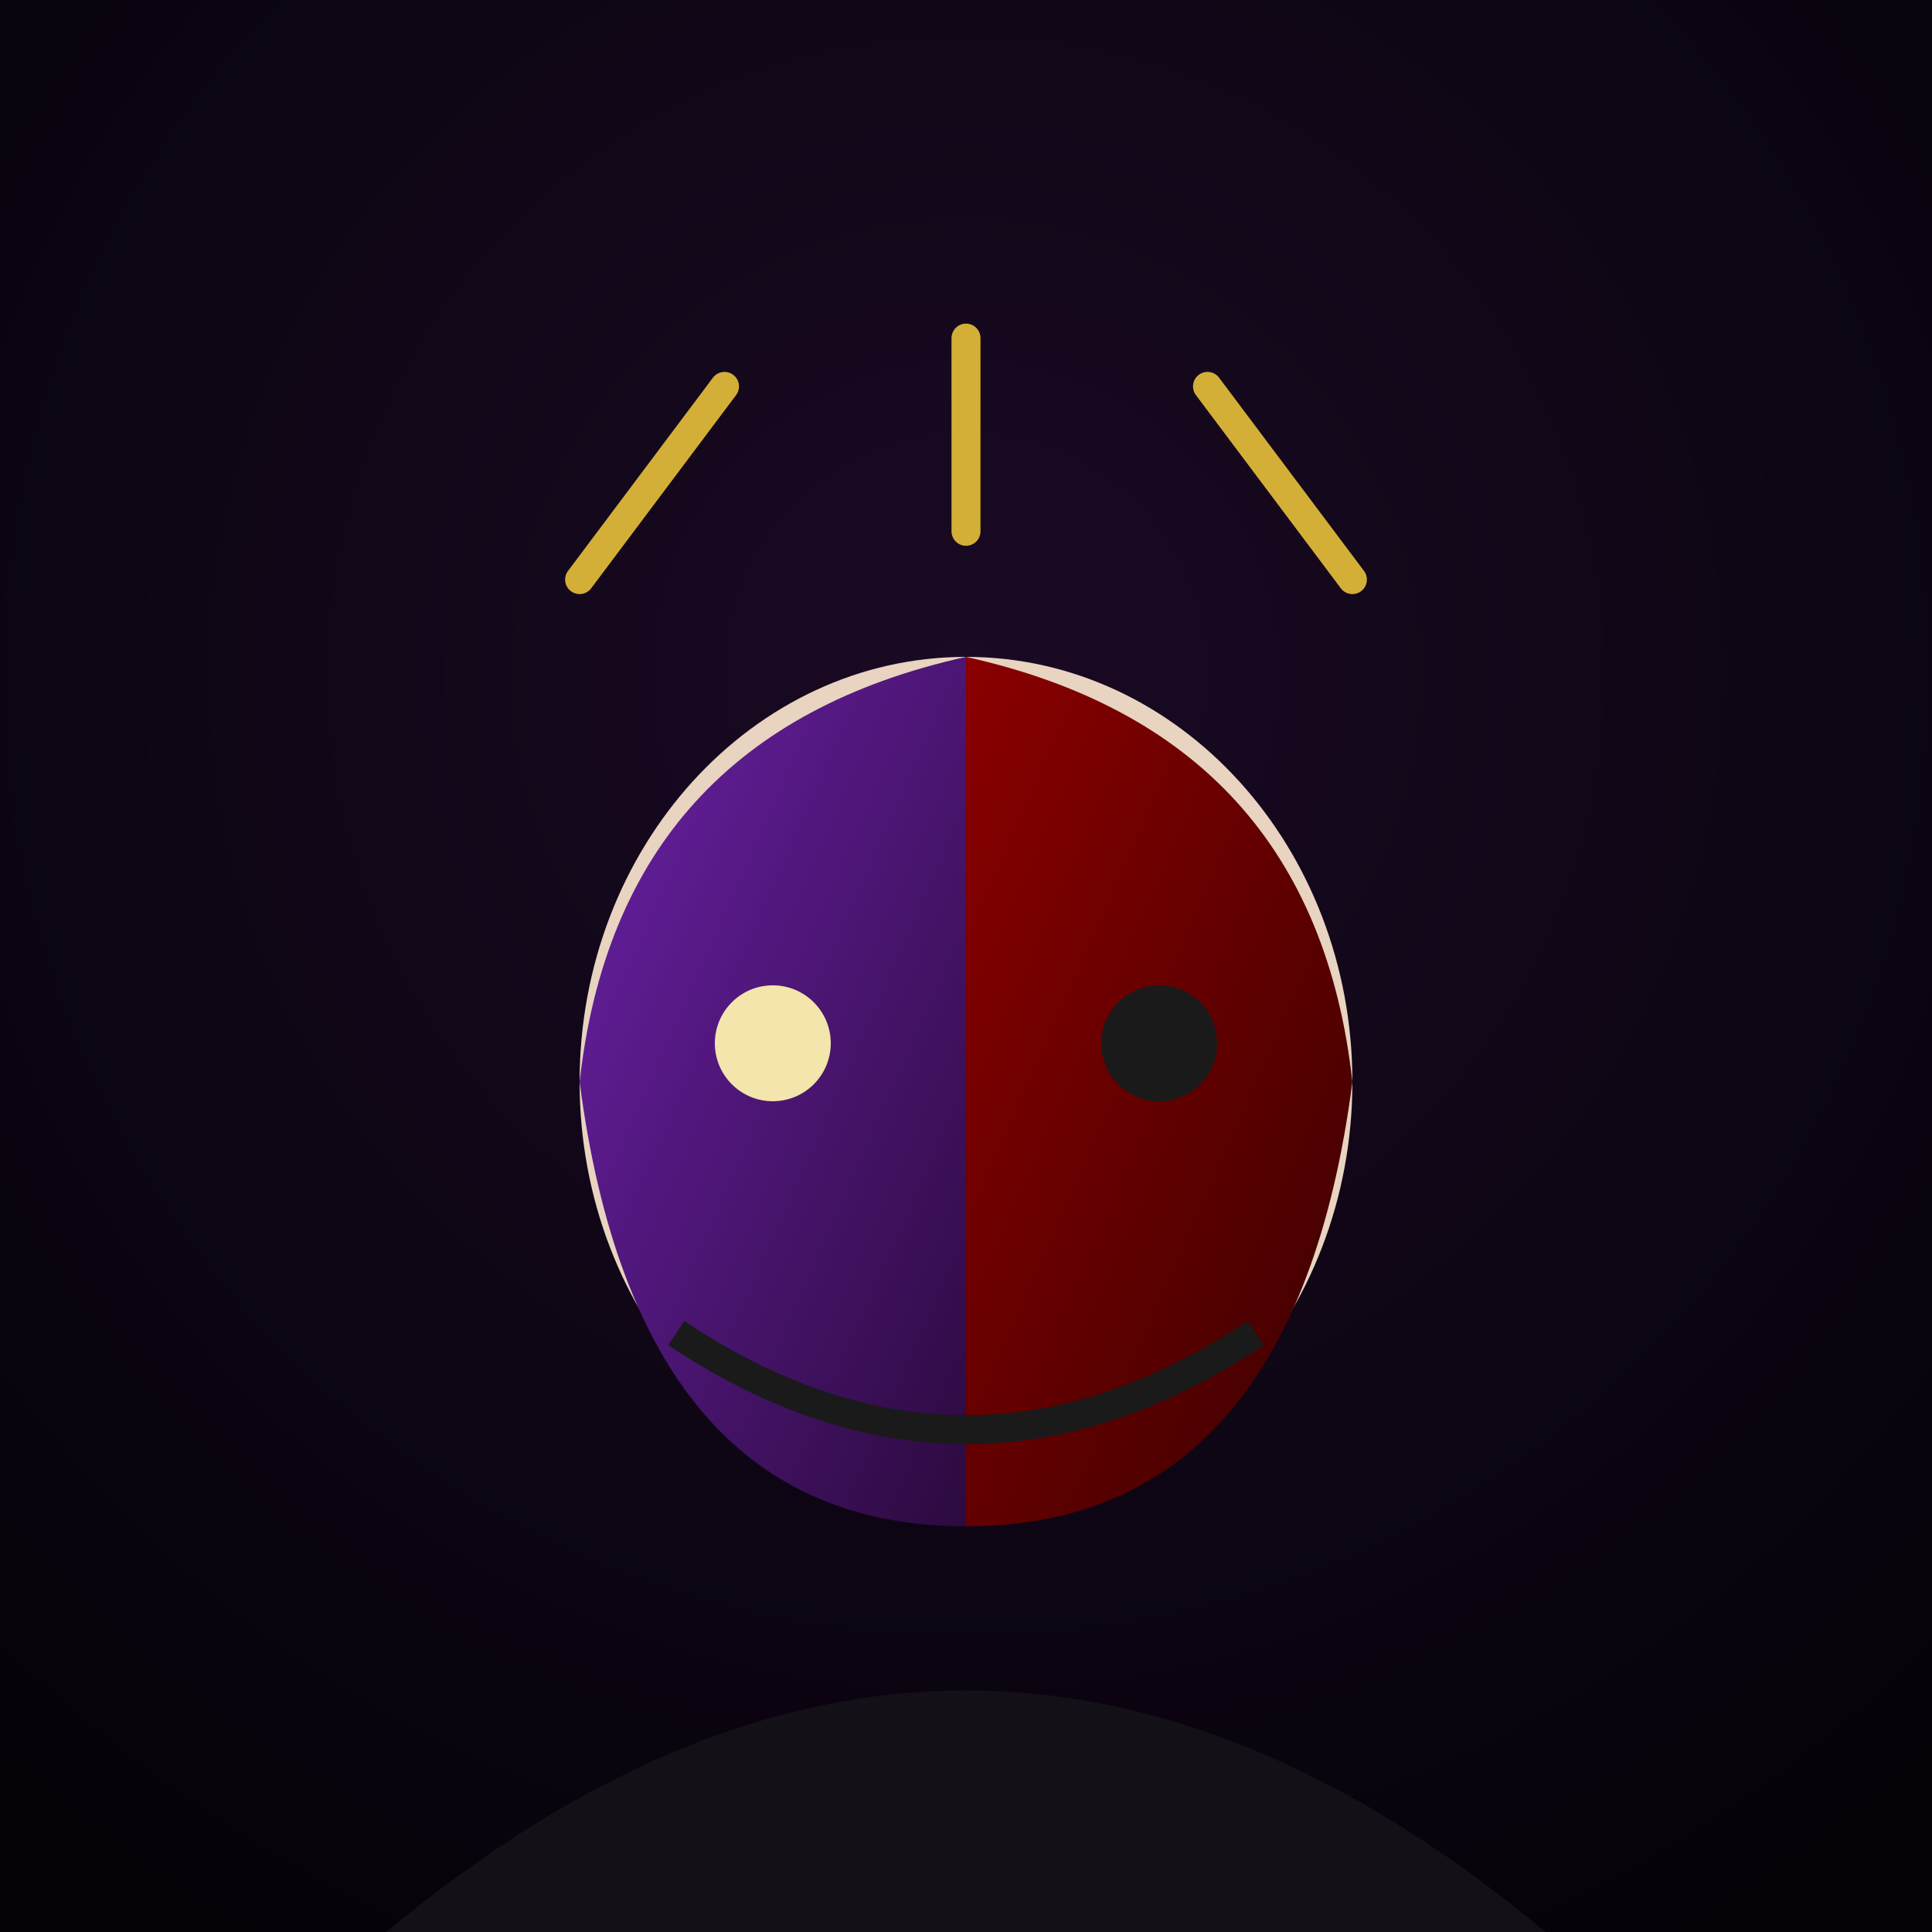
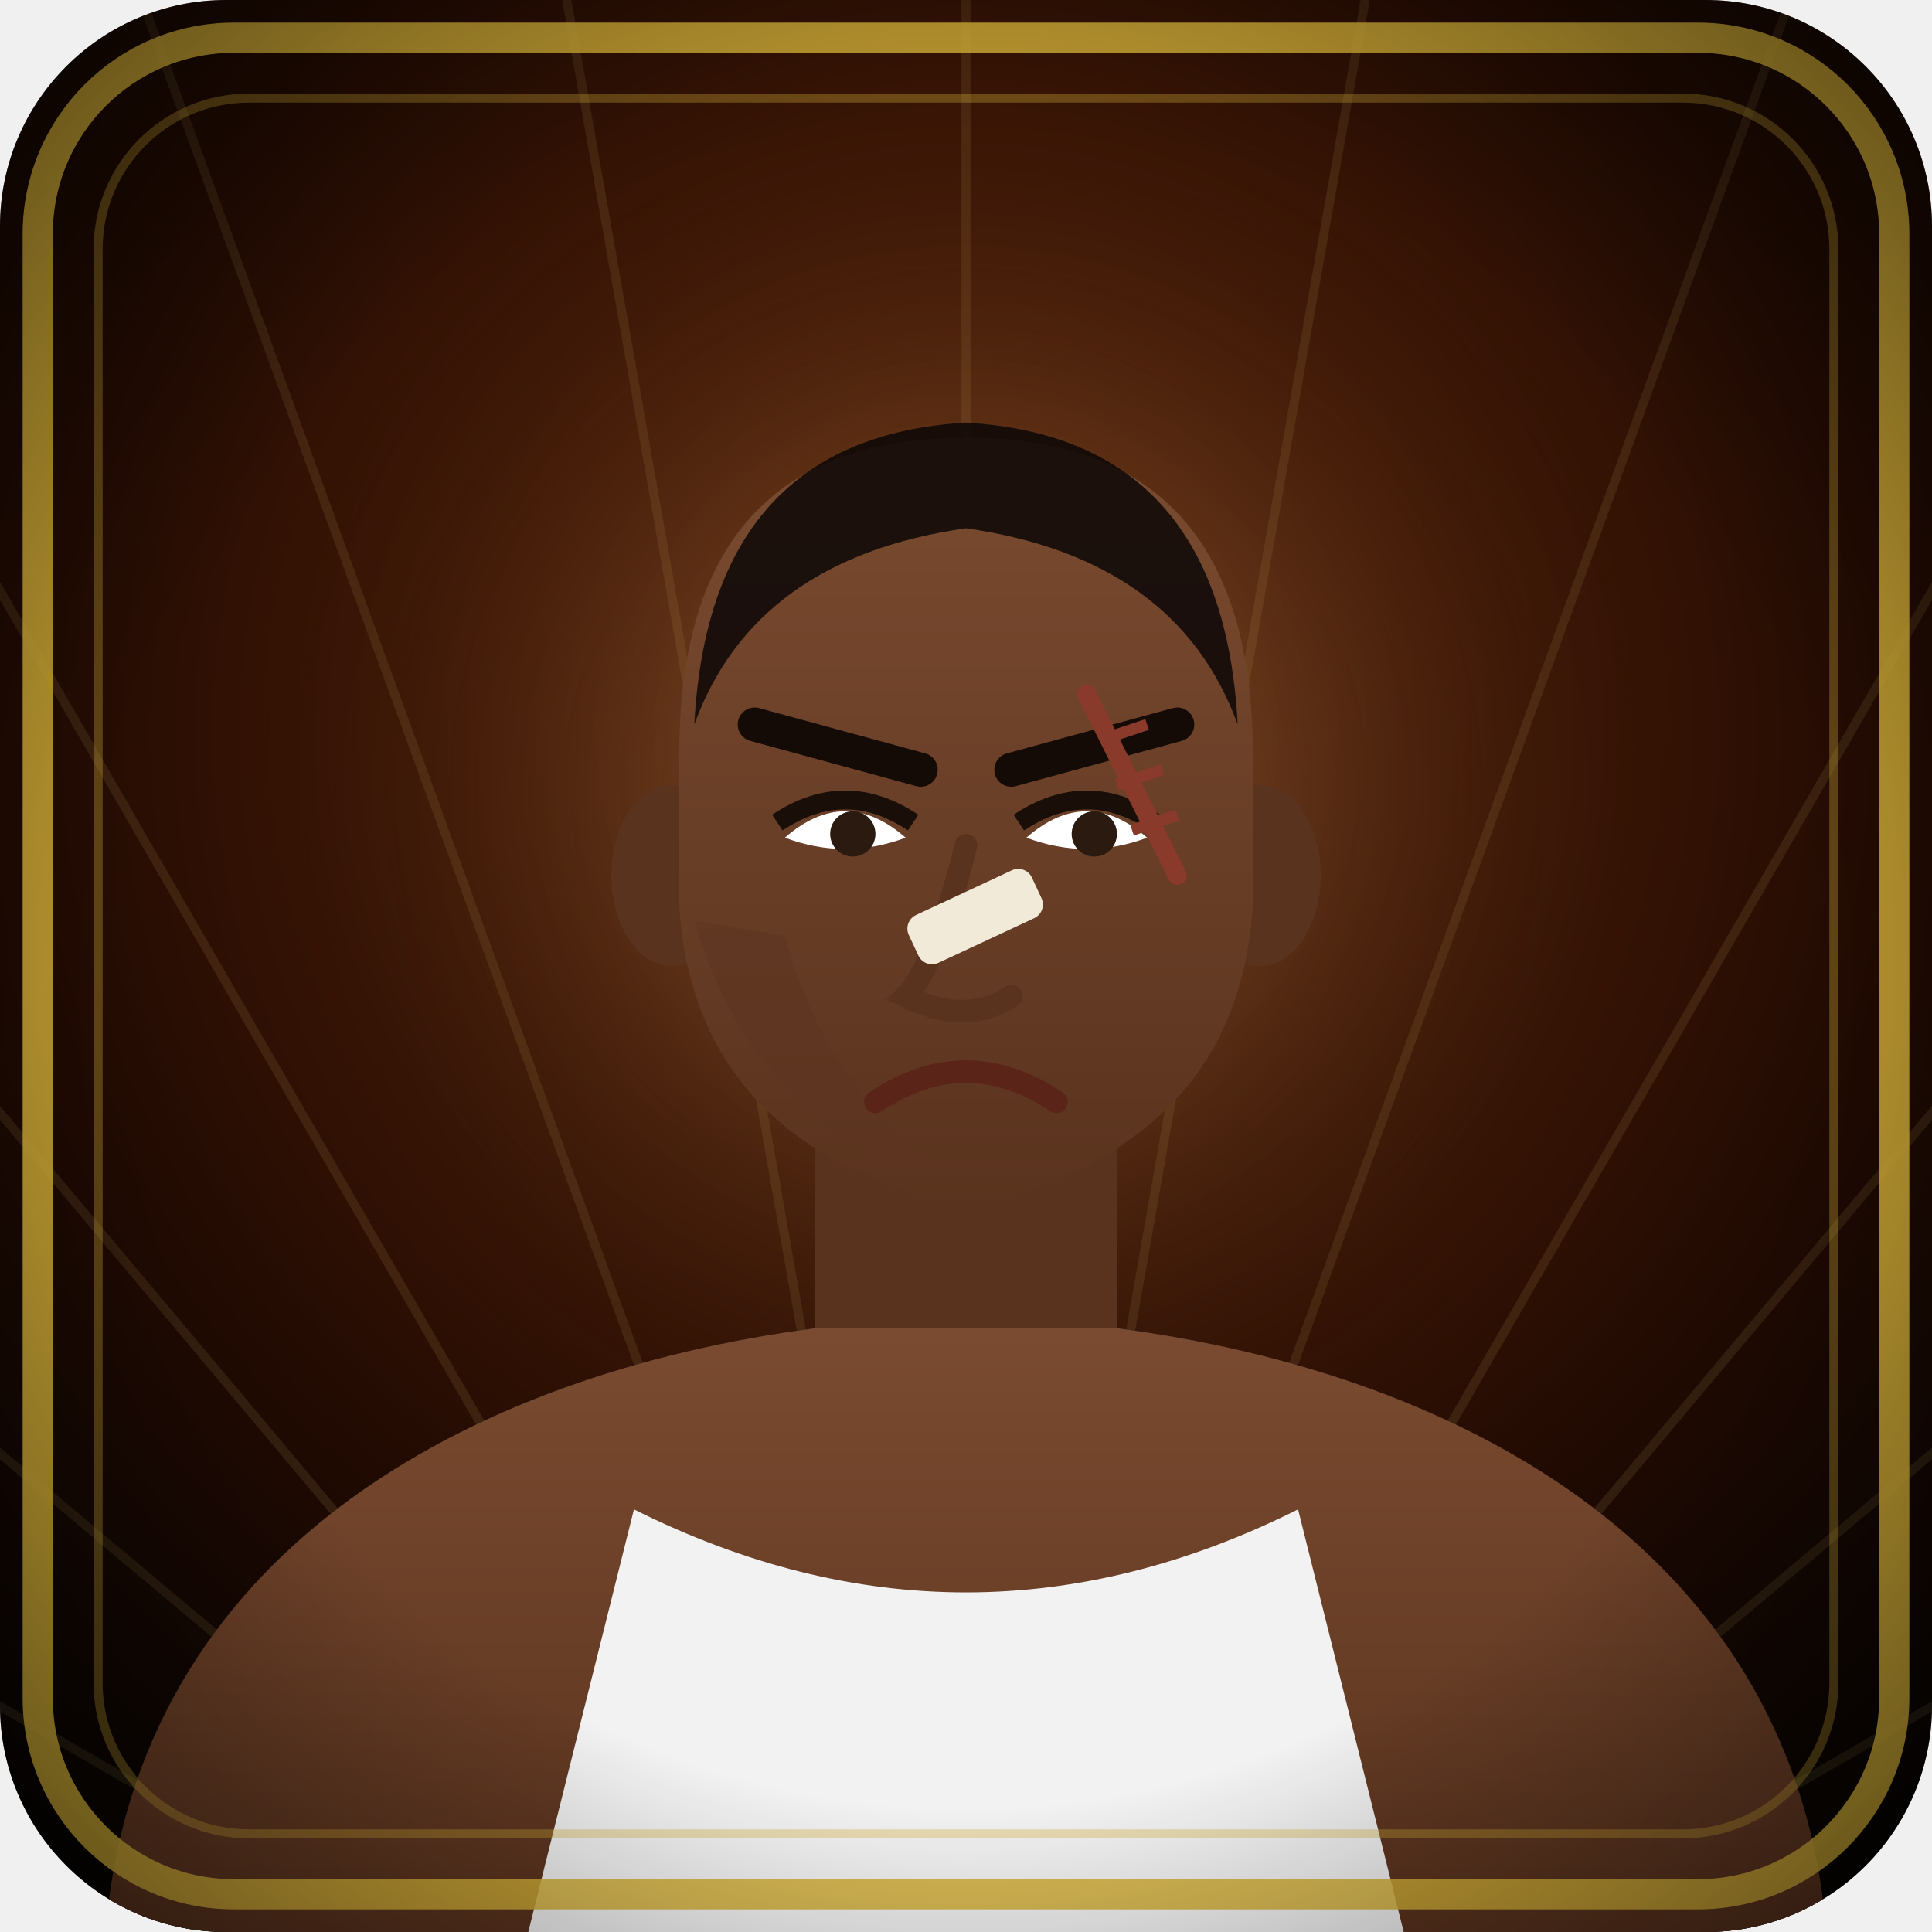
- <svg xmlns="http://www.w3.org/2000/svg" viewBox="0 0 200 200">
+ <svg xmlns="http://www.w3.org/2000/svg" viewBox="0 0 256 256" width="256" height="256">
  <defs>
-     <radialGradient id="bg17" cx="50%" cy="35%" r="75%">
-       <stop offset="0%" stop-color="#1a0a24" />
-       <stop offset="100%" stop-color="#050208" />
+     <clipPath id="a17clip">
+       <rect width="256" height="256" rx="30" />
+     </clipPath>
+     <radialGradient id="a17bg" cx="50%" cy="38%" r="75%">
+       <stop offset="0" stop-color="#6b2a0a" />
+       <stop offset="0.65" stop-color="#200a02" />
+       <stop offset="1" stop-color="#050302" />
    </radialGradient>
-     <linearGradient id="maskL" x1="0" y1="0" x2="1" y2="1">
-       <stop offset="0%" stop-color="#6b21a8" />
-       <stop offset="100%" stop-color="#2c0a3f" />
+     <radialGradient id="a17halo" cx="50%" cy="50%" r="50%">
+       <stop offset="0" stop-color="rgba(255,220,150,0.35)" />
+       <stop offset="1" stop-color="rgba(0,0,0,0)" />
+     </radialGradient>
+     <linearGradient id="a17skin" x1="0" y1="0" x2="0" y2="1">
+       <stop offset="0" stop-color="#7a4b30" />
+       <stop offset="1" stop-color="#5a331e" />
    </linearGradient>
-     <linearGradient id="maskR" x1="0" y1="0" x2="1" y2="1">
-       <stop offset="0%" stop-color="#8b0000" />
-       <stop offset="100%" stop-color="#3a0000" />
+     <linearGradient id="a17suit" x1="0" y1="0" x2="0" y2="1">
+       <stop offset="0" stop-color="#1c1c24" />
+       <stop offset="1" stop-color="#050505" />
    </linearGradient>
+     <radialGradient id="a17vig" cx="50%" cy="50%" r="72%">
+       <stop offset="0.6" stop-color="rgba(0,0,0,0)" />
+       <stop offset="1" stop-color="rgba(0,0,0,0.55)" />
+     </radialGradient>
  </defs>
-   <rect width="200" height="200" fill="url(#bg17)" />
-   <path d="M40 200 Q100 150 160 200 Z" fill="#141018" />
-   <ellipse cx="100" cy="112" rx="40" ry="44" fill="#e8d4c0" />
-   <path d="M100 68 L100 158 Q66 158 60 112 Q64 76 100 68 Z" fill="url(#maskL)" />
-   <path d="M100 68 L100 158 Q134 158 140 112 Q136 76 100 68 Z" fill="url(#maskR)" />
-   <circle cx="80" cy="108" r="6" fill="#f3e5ab" />
-   <circle cx="120" cy="108" r="6" fill="#1a1a1a" />
-   <path d="M70 138 Q100 158 130 138" stroke="#1a1a1a" stroke-width="3" fill="none" />
-   <path d="M60 60 L75 40 M140 60 L125 40 M100 55 L100 35" stroke="#d4af37" stroke-width="3" stroke-linecap="round" />
+   <g clip-path="url(#a17clip)">
+     <rect width="256" height="256" fill="url(#a17bg)" />
+     <path d="M128 300 L503.877 163.192" stroke="#f3d27a" stroke-width="1.2" opacity="0.10" />
+     <path d="M128 300 L474.41 100" stroke="#f3d27a" stroke-width="1.2" opacity="0.10" />
+     <path d="M128 300 L434.418 42.885" stroke="#f3d27a" stroke-width="1.2" opacity="0.10" />
+     <path d="M128 300 L385.115 -6.418" stroke="#f3d27a" stroke-width="1.2" opacity="0.10" />
+     <path d="M128 300 L328 -46.41" stroke="#f3d27a" stroke-width="1.2" opacity="0.10" />
+     <path d="M128 300 L264.808 -75.877" stroke="#f3d27a" stroke-width="1.2" opacity="0.10" />
+     <path d="M128 300 L197.459 -93.923" stroke="#f3d27a" stroke-width="1.2" opacity="0.10" />
+     <path d="M128 300 L128 -100.0" stroke="#f3d27a" stroke-width="1.2" opacity="0.10" />
+     <path d="M128 300 L58.541 -93.923" stroke="#f3d27a" stroke-width="1.2" opacity="0.10" />
+     <path d="M128 300 L-8.808 -75.877" stroke="#f3d27a" stroke-width="1.2" opacity="0.10" />
+     <path d="M128 300 L-72 -46.41" stroke="#f3d27a" stroke-width="1.2" opacity="0.10" />
+     <path d="M128 300 L-129.115 -6.418" stroke="#f3d27a" stroke-width="1.2" opacity="0.10" />
+     <path d="M128 300 L-178.418 42.885" stroke="#f3d27a" stroke-width="1.2" opacity="0.10" />
+     <path d="M128 300 L-218.41 100" stroke="#f3d27a" stroke-width="1.2" opacity="0.10" />
+     <path d="M128 300 L-247.877 163.192" stroke="#f3d27a" stroke-width="1.2" opacity="0.10" />
+     <circle cx="128" cy="105" r="95" fill="url(#a17halo)" />
+     <path d="M108 140 L108 182 Q128 194 148 182 L148 140 Z" fill="#5a331e" />
+     <path d="M14 256 C18 206 62 182 108 176 L148 176 C194 182 238 206 242 256 Z" fill="url(#a17suit)" />
+     <path d="M14 256 C18 206 62 182 108 176 L148 176 C194 182 238 206 242 256 Z" fill="url(#a17skin)" />
+     <path d="M70 256 L84 200 Q128 222 172 200 L186 256 Z" fill="#f2f2f2" />
+     <ellipse cx="89" cy="116" rx="8" ry="12" fill="#5a331e" />
+     <ellipse cx="167" cy="116" rx="8" ry="12" fill="#5a331e" />
+     <path d="M90 100 Q90 58 128 58 Q166 58 166 100 L166 120 Q164 152 128 160 Q92 152 90 120 Z" fill="url(#a17skin)" />
+     <path d="M92 122 Q100 150 128 158 Q110 146 104 124 Z" fill="#5a331e" opacity="0.45" />
+     <path d="M104 111 Q112 104 120 111 Q112 114 104 111 Z" fill="#fff" />
+     <circle cx="113" cy="110.5" r="3" fill="#2a1a10" />
+     <path d="M103 109 Q112 103 121 109" stroke="#1a0f08" stroke-width="2.5" fill="none" />
+     <path d="M136 111 Q144 104 152 111 Q144 114 136 111 Z" fill="#fff" />
+     <circle cx="145" cy="110.5" r="3" fill="#2a1a10" />
+     <path d="M135 109 Q144 103 153 109" stroke="#1a0f08" stroke-width="2.5" fill="none" />
+     <path d="M100 96 L122 102" stroke="#140a06" stroke-width="4.5" stroke-linecap="round" />
+     <path d="M156 96 L134 102" stroke="#140a06" stroke-width="4.5" stroke-linecap="round" />
+     <path d="M128 112 Q124 128 120 132 Q128 136 134 132" stroke="#5a331e" stroke-width="3" fill="none" stroke-linecap="round" />
+     <path d="M116 146 Q128 138 140 146" stroke="#5a2418" stroke-width="3" fill="none" stroke-linecap="round" />
+     <path d="M144 92 L156 116" stroke="#8a3a2a" stroke-width="2.5" stroke-linecap="round" />
+     <path d="M146 98 L152 96 M148 104 L154 102 M150 110 L156 108" stroke="#8a3a2a" stroke-width="1.5" />
+     <path d="M92 96 Q94 58 128 56 Q162 58 164 96 Q156 74 128 70 Q100 74 92 96 Z" fill="#0a0606" opacity="0.85" />
+     <rect x="120" y="118" width="18" height="7" rx="2" fill="#f1ead9" transform="rotate(-25 129 121)" />
+     <rect x="5" y="5" width="246" height="246" rx="26" fill="none" stroke="#d4af37" stroke-width="4" opacity="0.85" />
+     <rect x="13" y="13" width="230" height="230" rx="20" fill="none" stroke="#d4af37" stroke-width="1.2" opacity="0.35" />
+     <rect width="256" height="256" rx="30" fill="url(#a17vig)" />
+   </g>
</svg>
